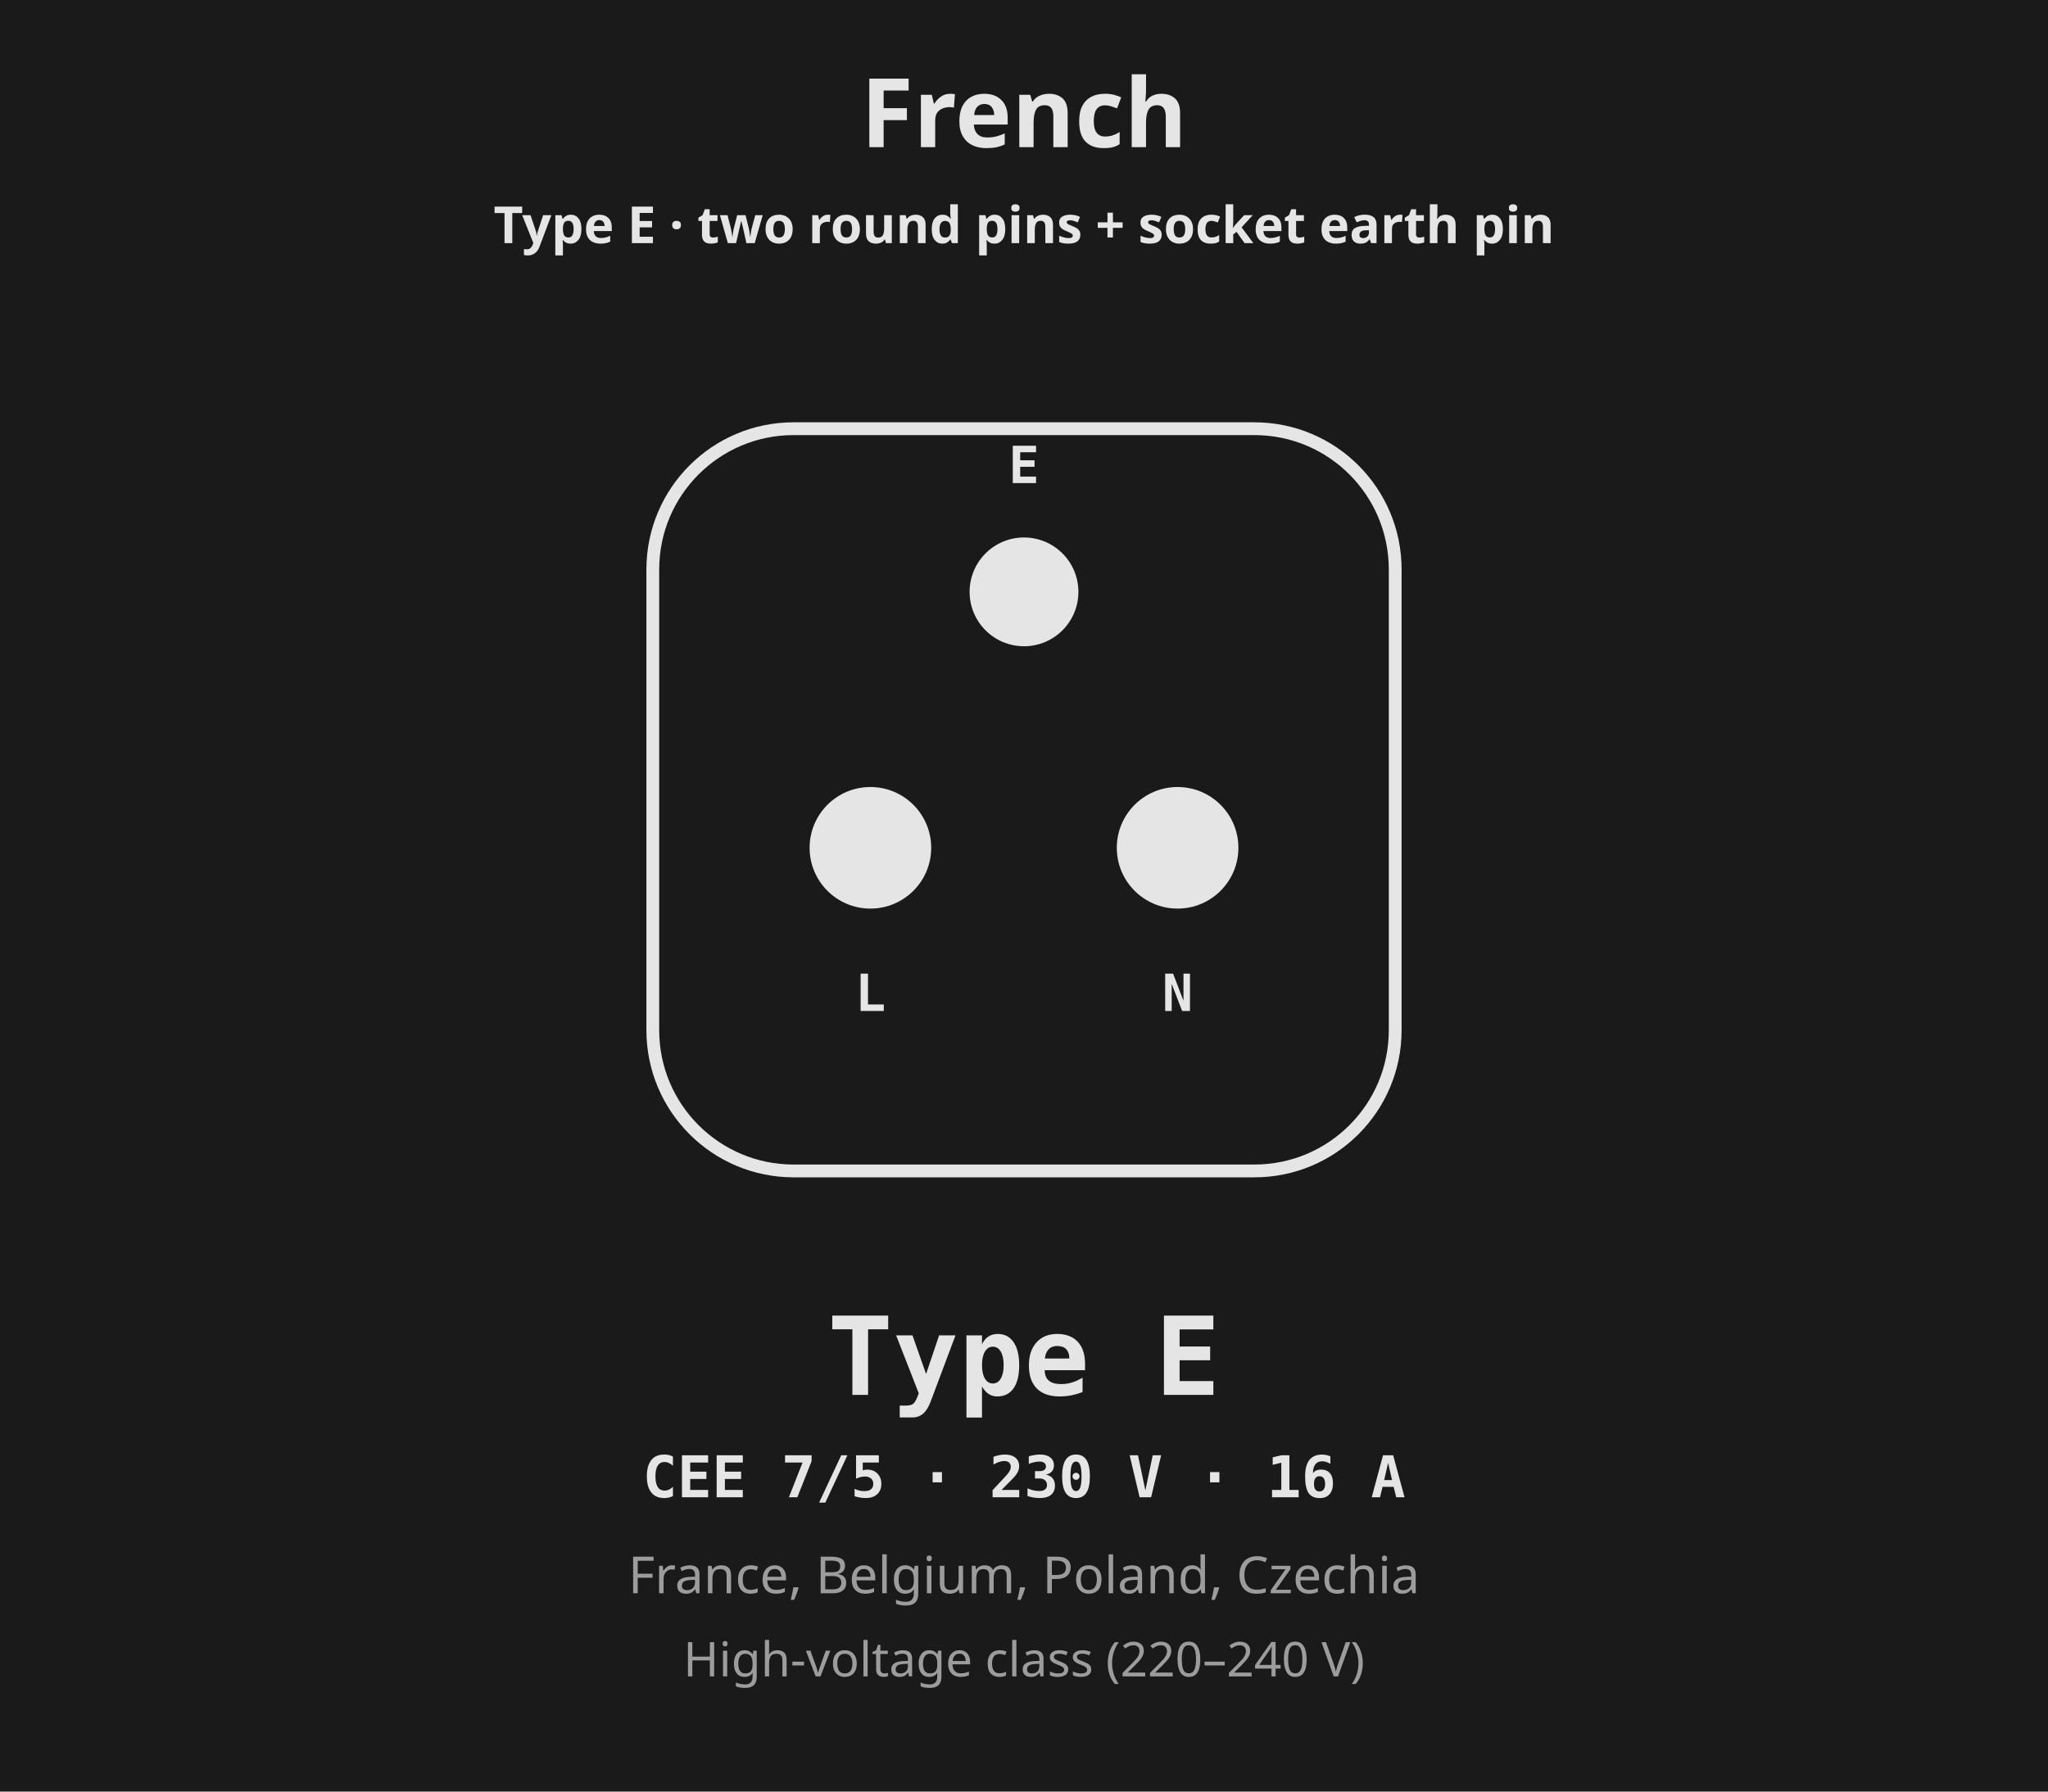
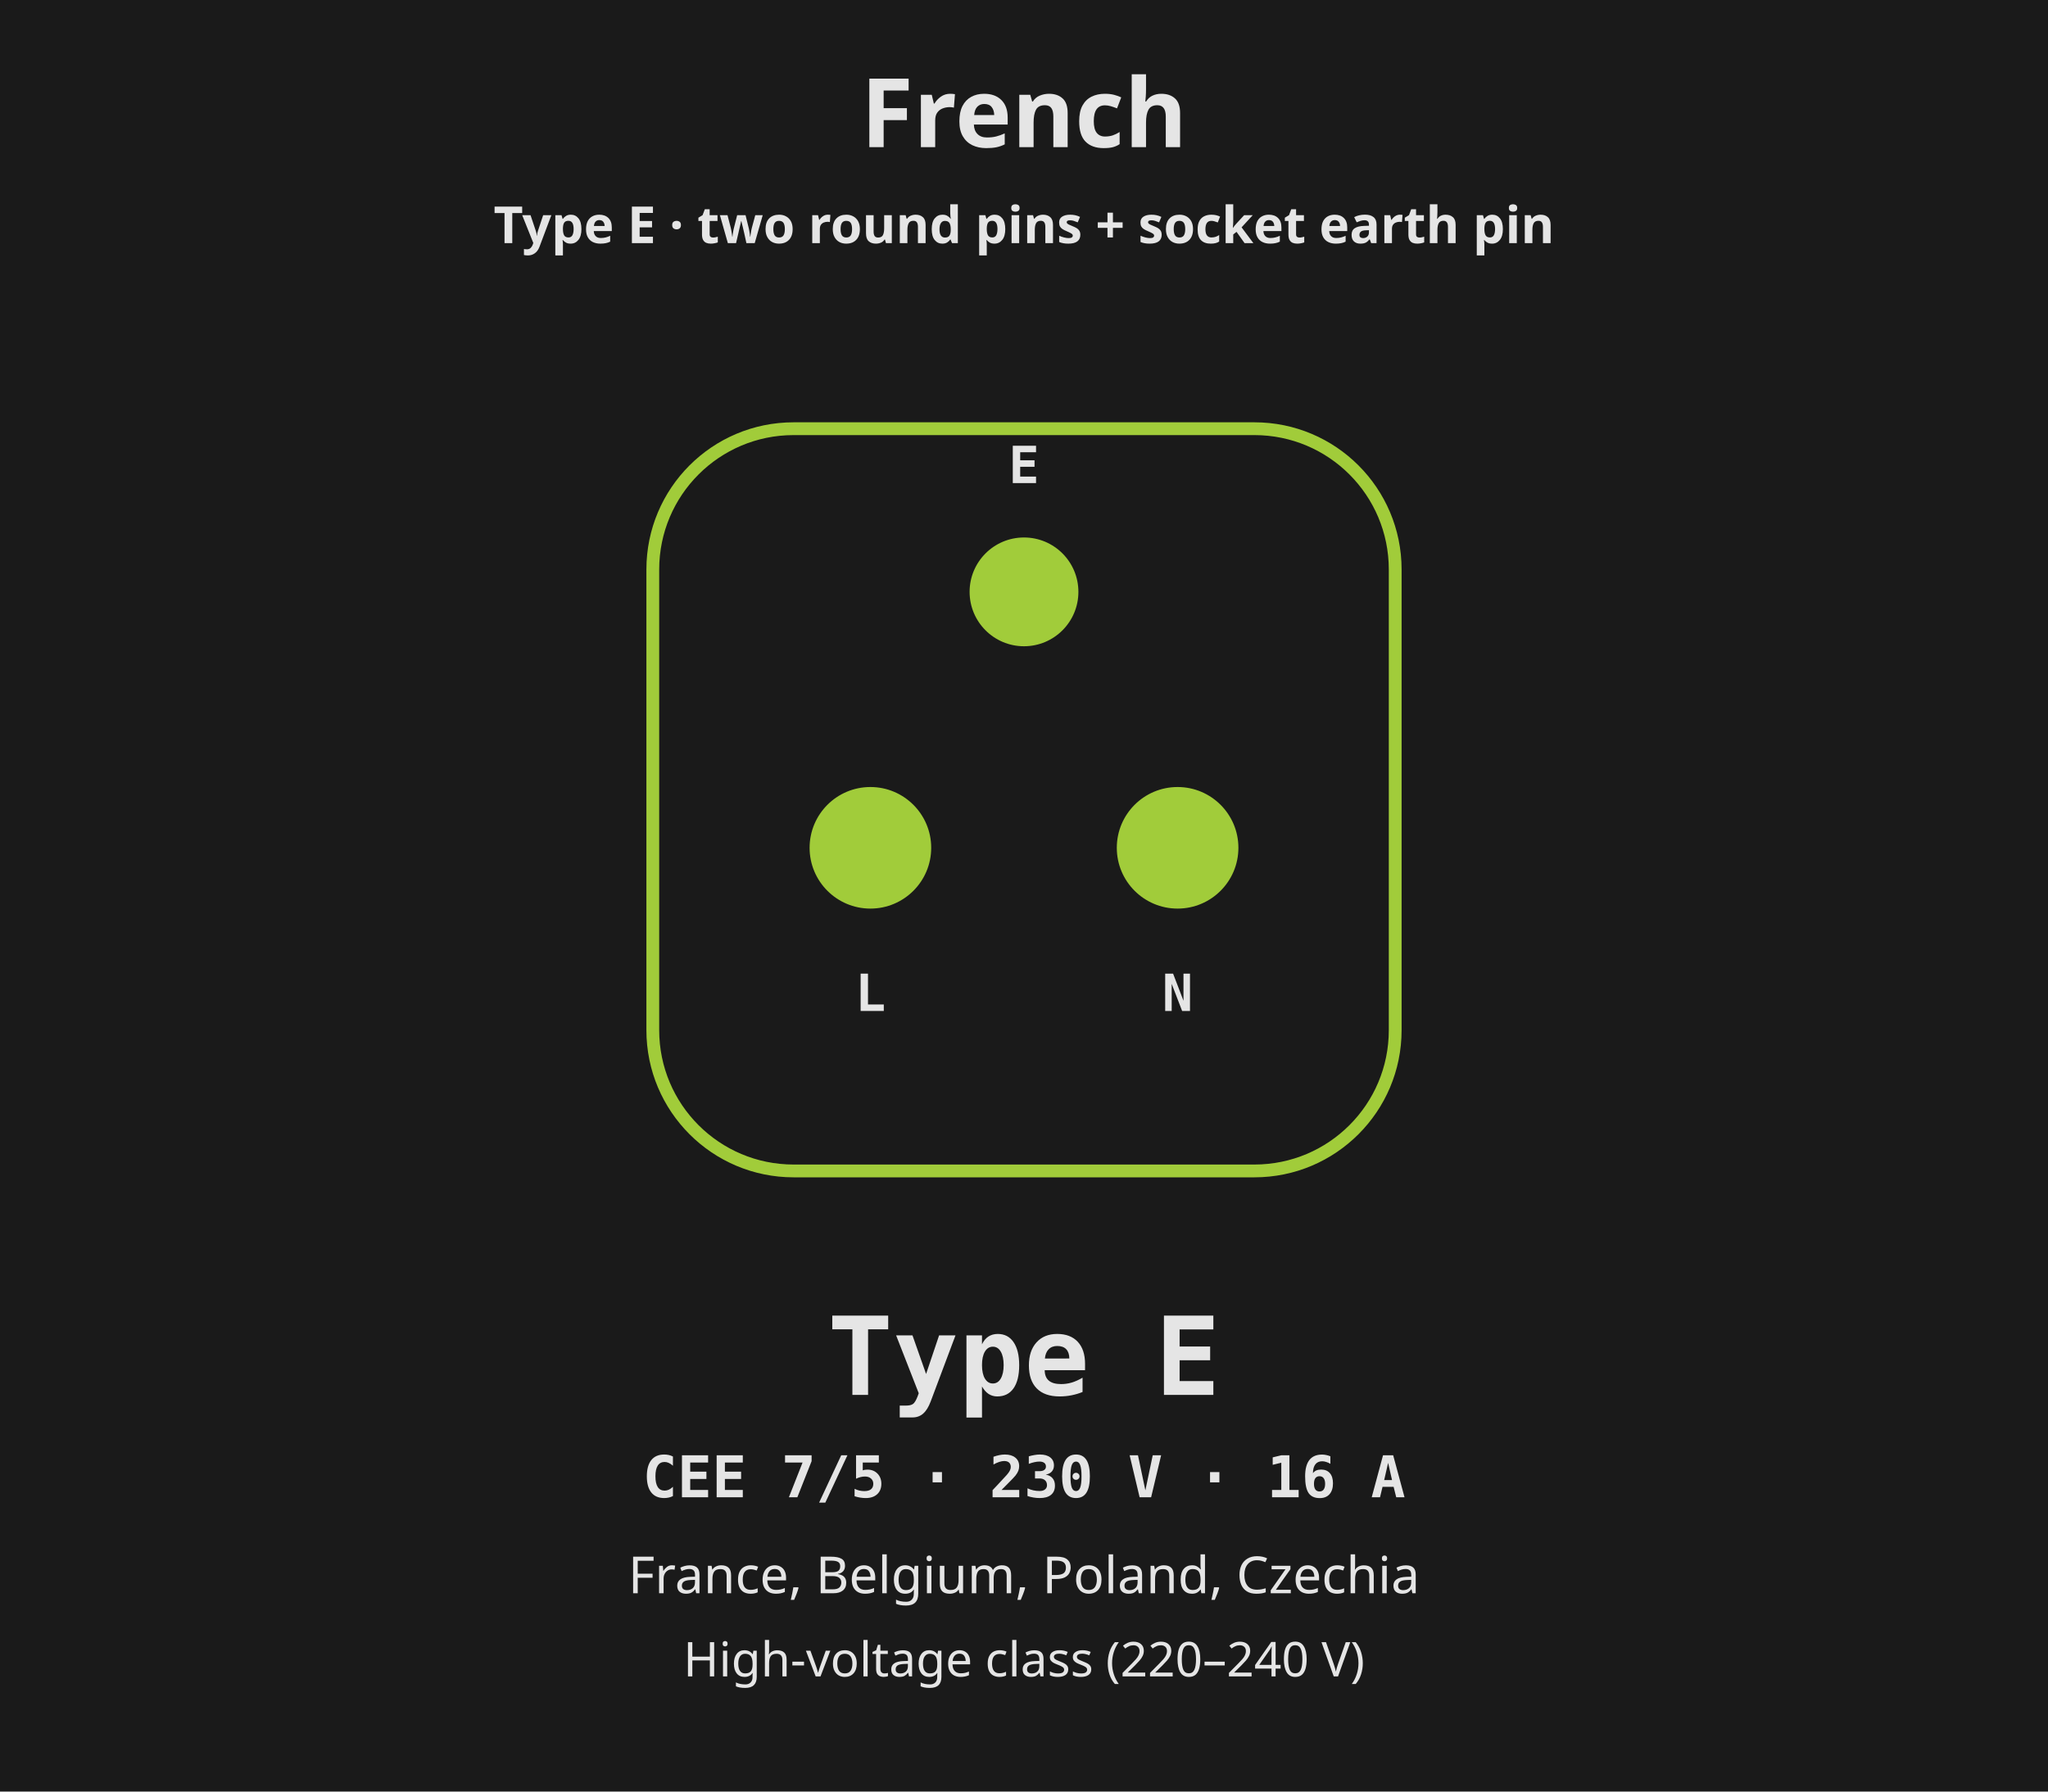
<svg xmlns="http://www.w3.org/2000/svg" viewBox="0 0 640 560" width="640" height="560" font-family="IBM Plex Sans, sans-serif" fill="none">
  <rect x="0" y="0" width="640" height="560" fill="#1A1A1A" />
  <text x="320" y="46" fill="#E5E5E5" font-size="30" font-weight="600" text-anchor="middle">French</text>
  <text x="320" y="76" fill="#E5E5E5" font-size="16" font-weight="600" text-anchor="middle">Type E · two round pins + socket earth pin</text>
-   <rect x="204" y="134" width="232" height="232" rx="44" stroke="#E5E5E5" stroke-width="4" />
-   <circle cx="320" cy="185" r="17" fill="#E5E5E5" />
-   <circle cx="272" cy="265" r="19" fill="#E5E5E5" />
-   <circle cx="368" cy="265" r="19" fill="#E5E5E5" />
+   <rect x="204" y="134" width="232" height="232" rx="44" stroke="#A1CC3A" stroke-width="4" />
+   <circle cx="320" cy="185" r="17" fill="#A1CC3A" />
+   <circle cx="272" cy="265" r="19" fill="#A1CC3A" />
+   <circle cx="368" cy="265" r="19" fill="#A1CC3A" />
  <text x="320" y="151" fill="#E5E5E5" font-size="16" font-weight="700" text-anchor="middle" font-family="DM Mono, monospace">E</text>
  <text x="272" y="316" fill="#E5E5E5" font-size="16" font-weight="700" text-anchor="middle" font-family="DM Mono, monospace">L</text>
  <text x="368" y="316" fill="#E5E5E5" font-size="16" font-weight="700" text-anchor="middle" font-family="DM Mono, monospace">N</text>
  <text x="320" y="436" fill="#E5E5E5" font-size="34" font-weight="600" text-anchor="middle" font-family="DM Mono, monospace">Type E</text>
  <text x="320" y="468" fill="#E5E5E5" font-size="18" font-weight="600" text-anchor="middle" font-family="DM Mono, monospace">CEE 7/5 · 230 V · 16 A</text>
-   <text x="320" y="498" fill="#9C9C9C" font-size="16" font-weight="500" text-anchor="middle">France, Belgium, Poland, Czechia</text>
-   <text x="320" y="524" fill="#9C9C9C" font-size="15" font-weight="500" text-anchor="middle">High-voltage class (220–240 V)</text>
+   <text x="320" y="498" fill="#E5E5E5" font-size="16" font-weight="500" text-anchor="middle">France, Belgium, Poland, Czechia</text>
+   <text x="320" y="524" fill="#E5E5E5" font-size="15" font-weight="500" text-anchor="middle">High-voltage class (220–240 V)</text>
</svg>
